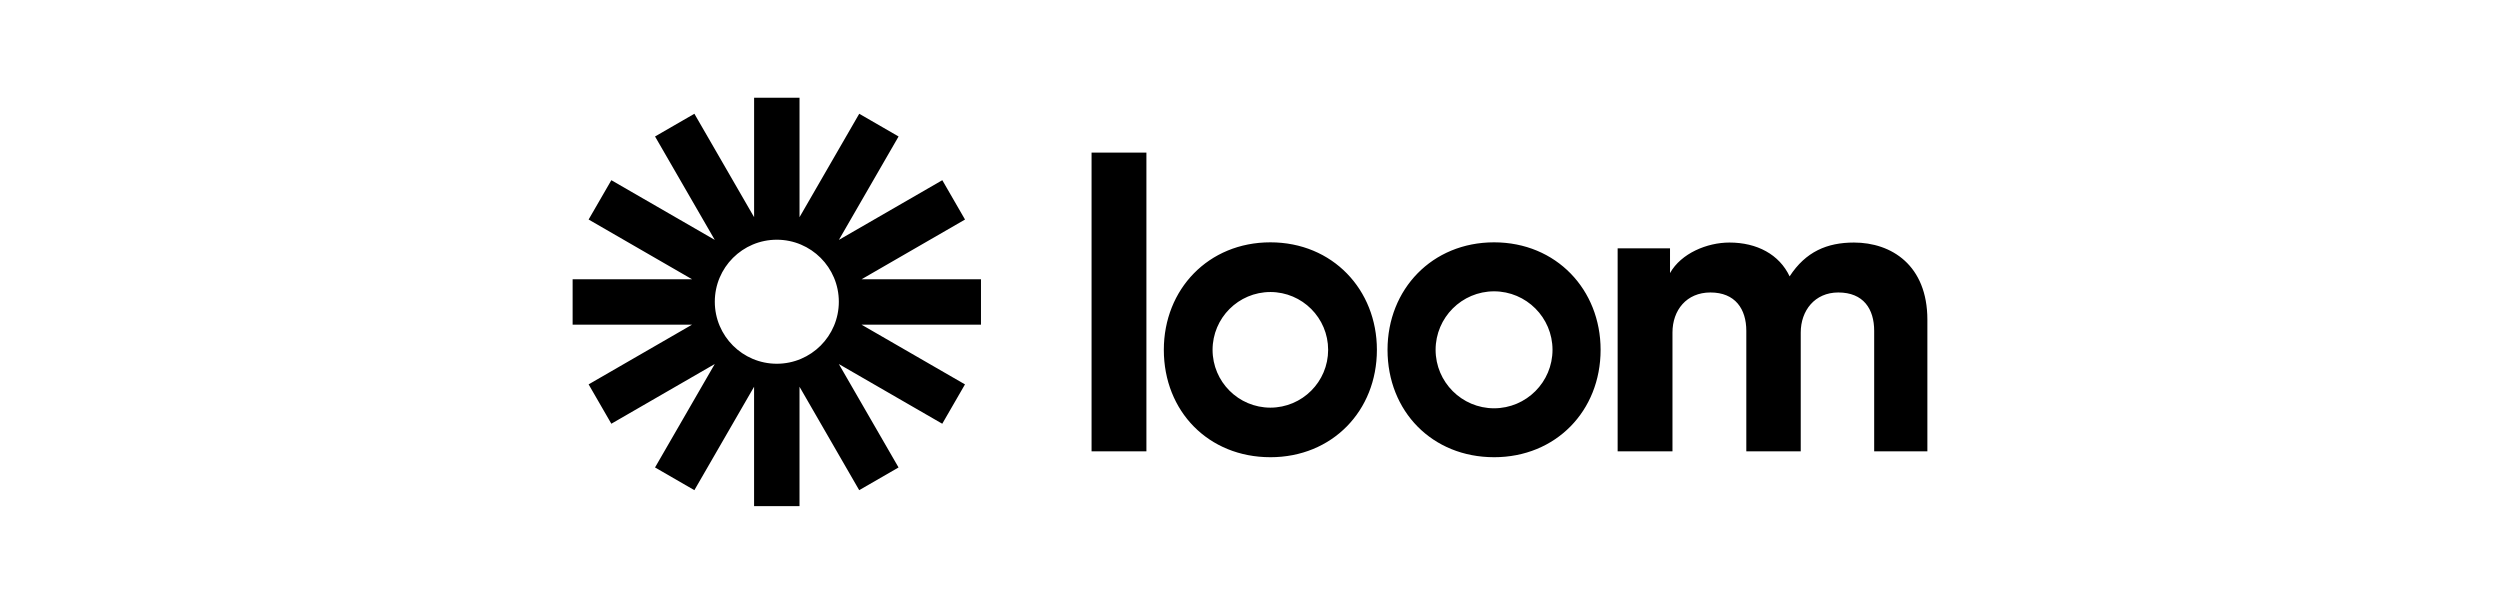
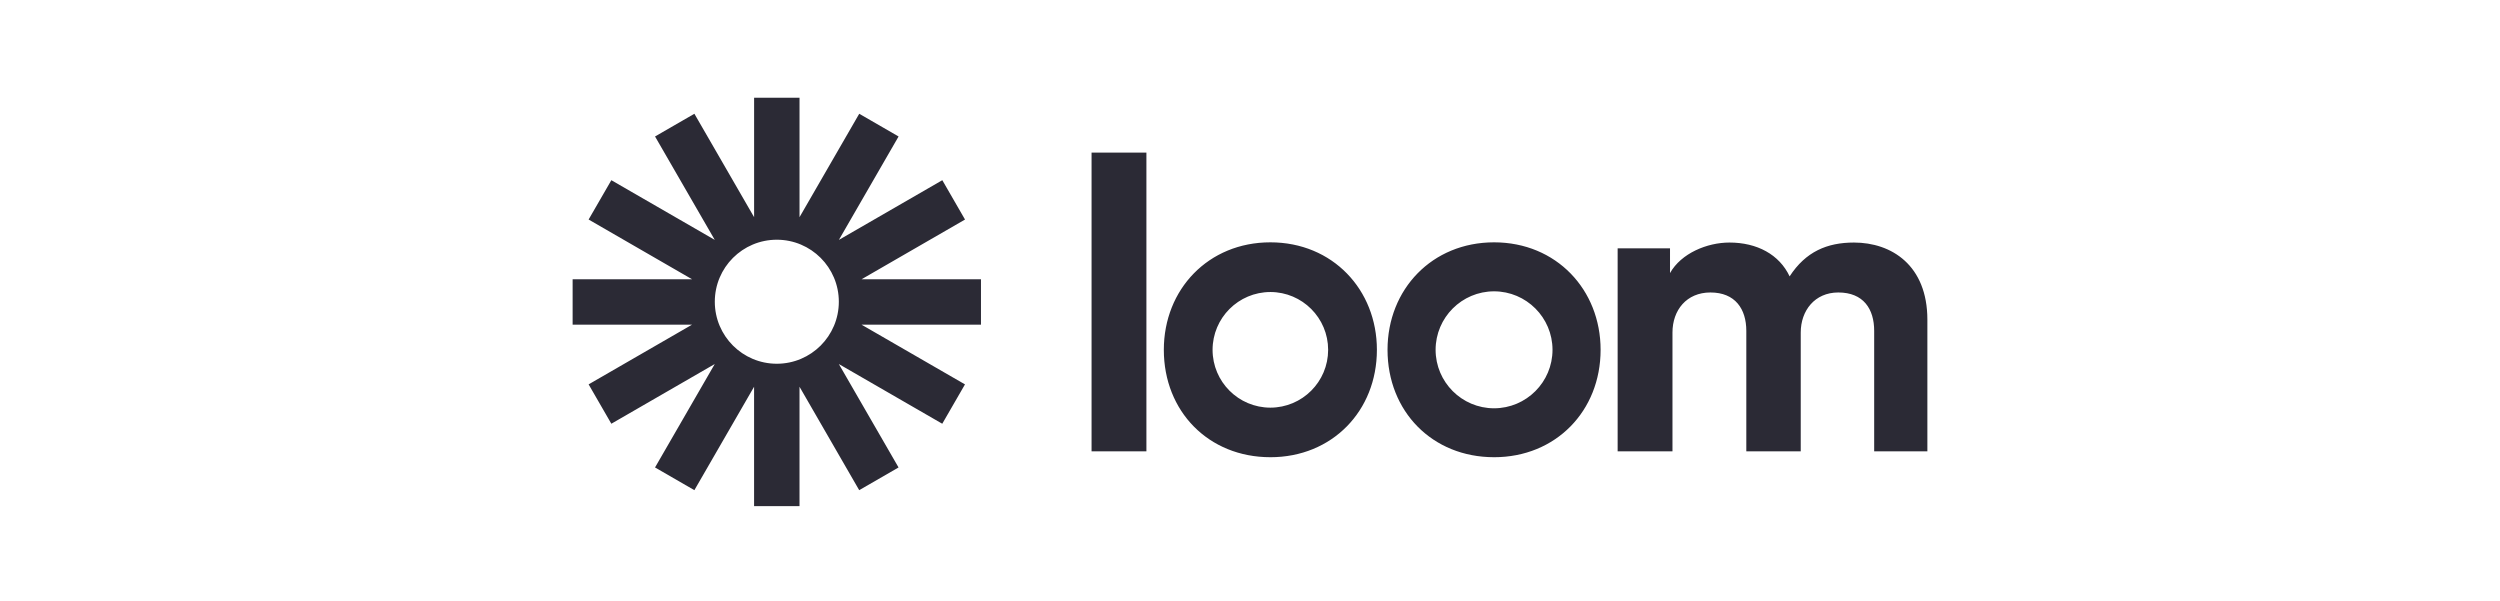
<svg xmlns="http://www.w3.org/2000/svg" width="12em" fill="none" viewBox="0 0 179 43">
  <defs />
-   <path fill="#000" d="M78.156 32.315v-21.39h3.927v21.39h-3.927zM115.823 17.779h3.75v1.773c.797-1.418 2.658-2.186 4.253-2.186 1.979 0 3.573.857 4.311 2.422 1.151-1.773 2.688-2.422 4.607-2.422 2.687 0 5.256 1.625 5.256 5.524v9.425h-3.809v-8.627c0-1.566-.769-2.747-2.57-2.747-1.684 0-2.688 1.3-2.688 2.866v8.509h-3.897v-8.628c0-1.566-.797-2.747-2.569-2.747-1.713 0-2.718 1.27-2.718 2.866v8.509h-3.926V17.779zM90.958 32.736c-4.424 0-7.628-3.281-7.628-7.689 0-4.337 3.194-7.696 7.628-7.696 4.456 0 7.628 3.39 7.628 7.696 0 4.376-3.206 7.69-7.628 7.69zm0-11.827a4.143 4.143 0 00-4.138 4.14 4.143 4.143 0 004.138 4.139 4.142 4.142 0 004.137-4.14 4.142 4.142 0 00-4.137-4.14zM106.975 32.736c-4.424 0-7.628-3.281-7.628-7.689 0-4.337 3.193-7.696 7.628-7.696 4.456 0 7.628 3.39 7.628 7.696 0 4.376-3.208 7.69-7.628 7.69zm0-11.877a4.192 4.192 0 00-4.186 4.187 4.192 4.192 0 004.186 4.188 4.191 4.191 0 004.185-4.188 4.192 4.192 0 00-4.185-4.187zM70.24 19.994h-8.55l7.405-4.275-1.626-2.817-7.405 4.275 4.274-7.405-2.817-1.627-4.275 7.405V7h-3.252v8.55l-4.276-7.405-2.817 1.627 4.276 7.404-7.405-4.274-1.627 2.816 7.405 4.276H41v3.252h8.55l-7.405 4.275 1.627 2.818 7.404-4.275L46.9 33.47l2.817 1.626 4.275-7.405v8.55h3.253v-8.55l4.274 7.405 2.817-1.626-4.275-7.405 7.405 4.275 1.627-2.818-7.405-4.274h8.55v-3.253h.001zm-14.62 6.05a4.44 4.44 0 110-8.88 4.44 4.44 0 010 8.88z" />
+   <path fill="#2B2A35" d="M78.156 32.315v-21.39h3.927v21.39h-3.927zM115.823 17.779h3.75v1.773c.797-1.418 2.658-2.186 4.253-2.186 1.979 0 3.573.857 4.311 2.422 1.151-1.773 2.688-2.422 4.607-2.422 2.687 0 5.256 1.625 5.256 5.524v9.425h-3.809v-8.627c0-1.566-.769-2.747-2.57-2.747-1.684 0-2.688 1.3-2.688 2.866v8.509h-3.897v-8.628c0-1.566-.797-2.747-2.569-2.747-1.713 0-2.718 1.27-2.718 2.866v8.509h-3.926V17.779zM90.958 32.736c-4.424 0-7.628-3.281-7.628-7.689 0-4.337 3.194-7.696 7.628-7.696 4.456 0 7.628 3.39 7.628 7.696 0 4.376-3.206 7.69-7.628 7.69zm0-11.827a4.143 4.143 0 00-4.138 4.14 4.143 4.143 0 004.138 4.139 4.142 4.142 0 004.137-4.14 4.142 4.142 0 00-4.137-4.14zM106.975 32.736c-4.424 0-7.628-3.281-7.628-7.689 0-4.337 3.193-7.696 7.628-7.696 4.456 0 7.628 3.39 7.628 7.696 0 4.376-3.208 7.69-7.628 7.69zm0-11.877a4.192 4.192 0 00-4.186 4.187 4.192 4.192 0 004.186 4.188 4.191 4.191 0 004.185-4.188 4.192 4.192 0 00-4.185-4.187zM70.24 19.994h-8.55l7.405-4.275-1.626-2.817-7.405 4.275 4.274-7.405-2.817-1.627-4.275 7.405V7h-3.252v8.55l-4.276-7.405-2.817 1.627 4.276 7.404-7.405-4.274-1.627 2.816 7.405 4.276H41v3.252h8.55l-7.405 4.275 1.627 2.818 7.404-4.275L46.9 33.47l2.817 1.626 4.275-7.405v8.55h3.253v-8.55l4.274 7.405 2.817-1.626-4.275-7.405 7.405 4.275 1.627-2.818-7.405-4.274h8.55v-3.253h.001zm-14.62 6.05a4.44 4.44 0 110-8.88 4.44 4.44 0 010 8.88z" />
</svg>
